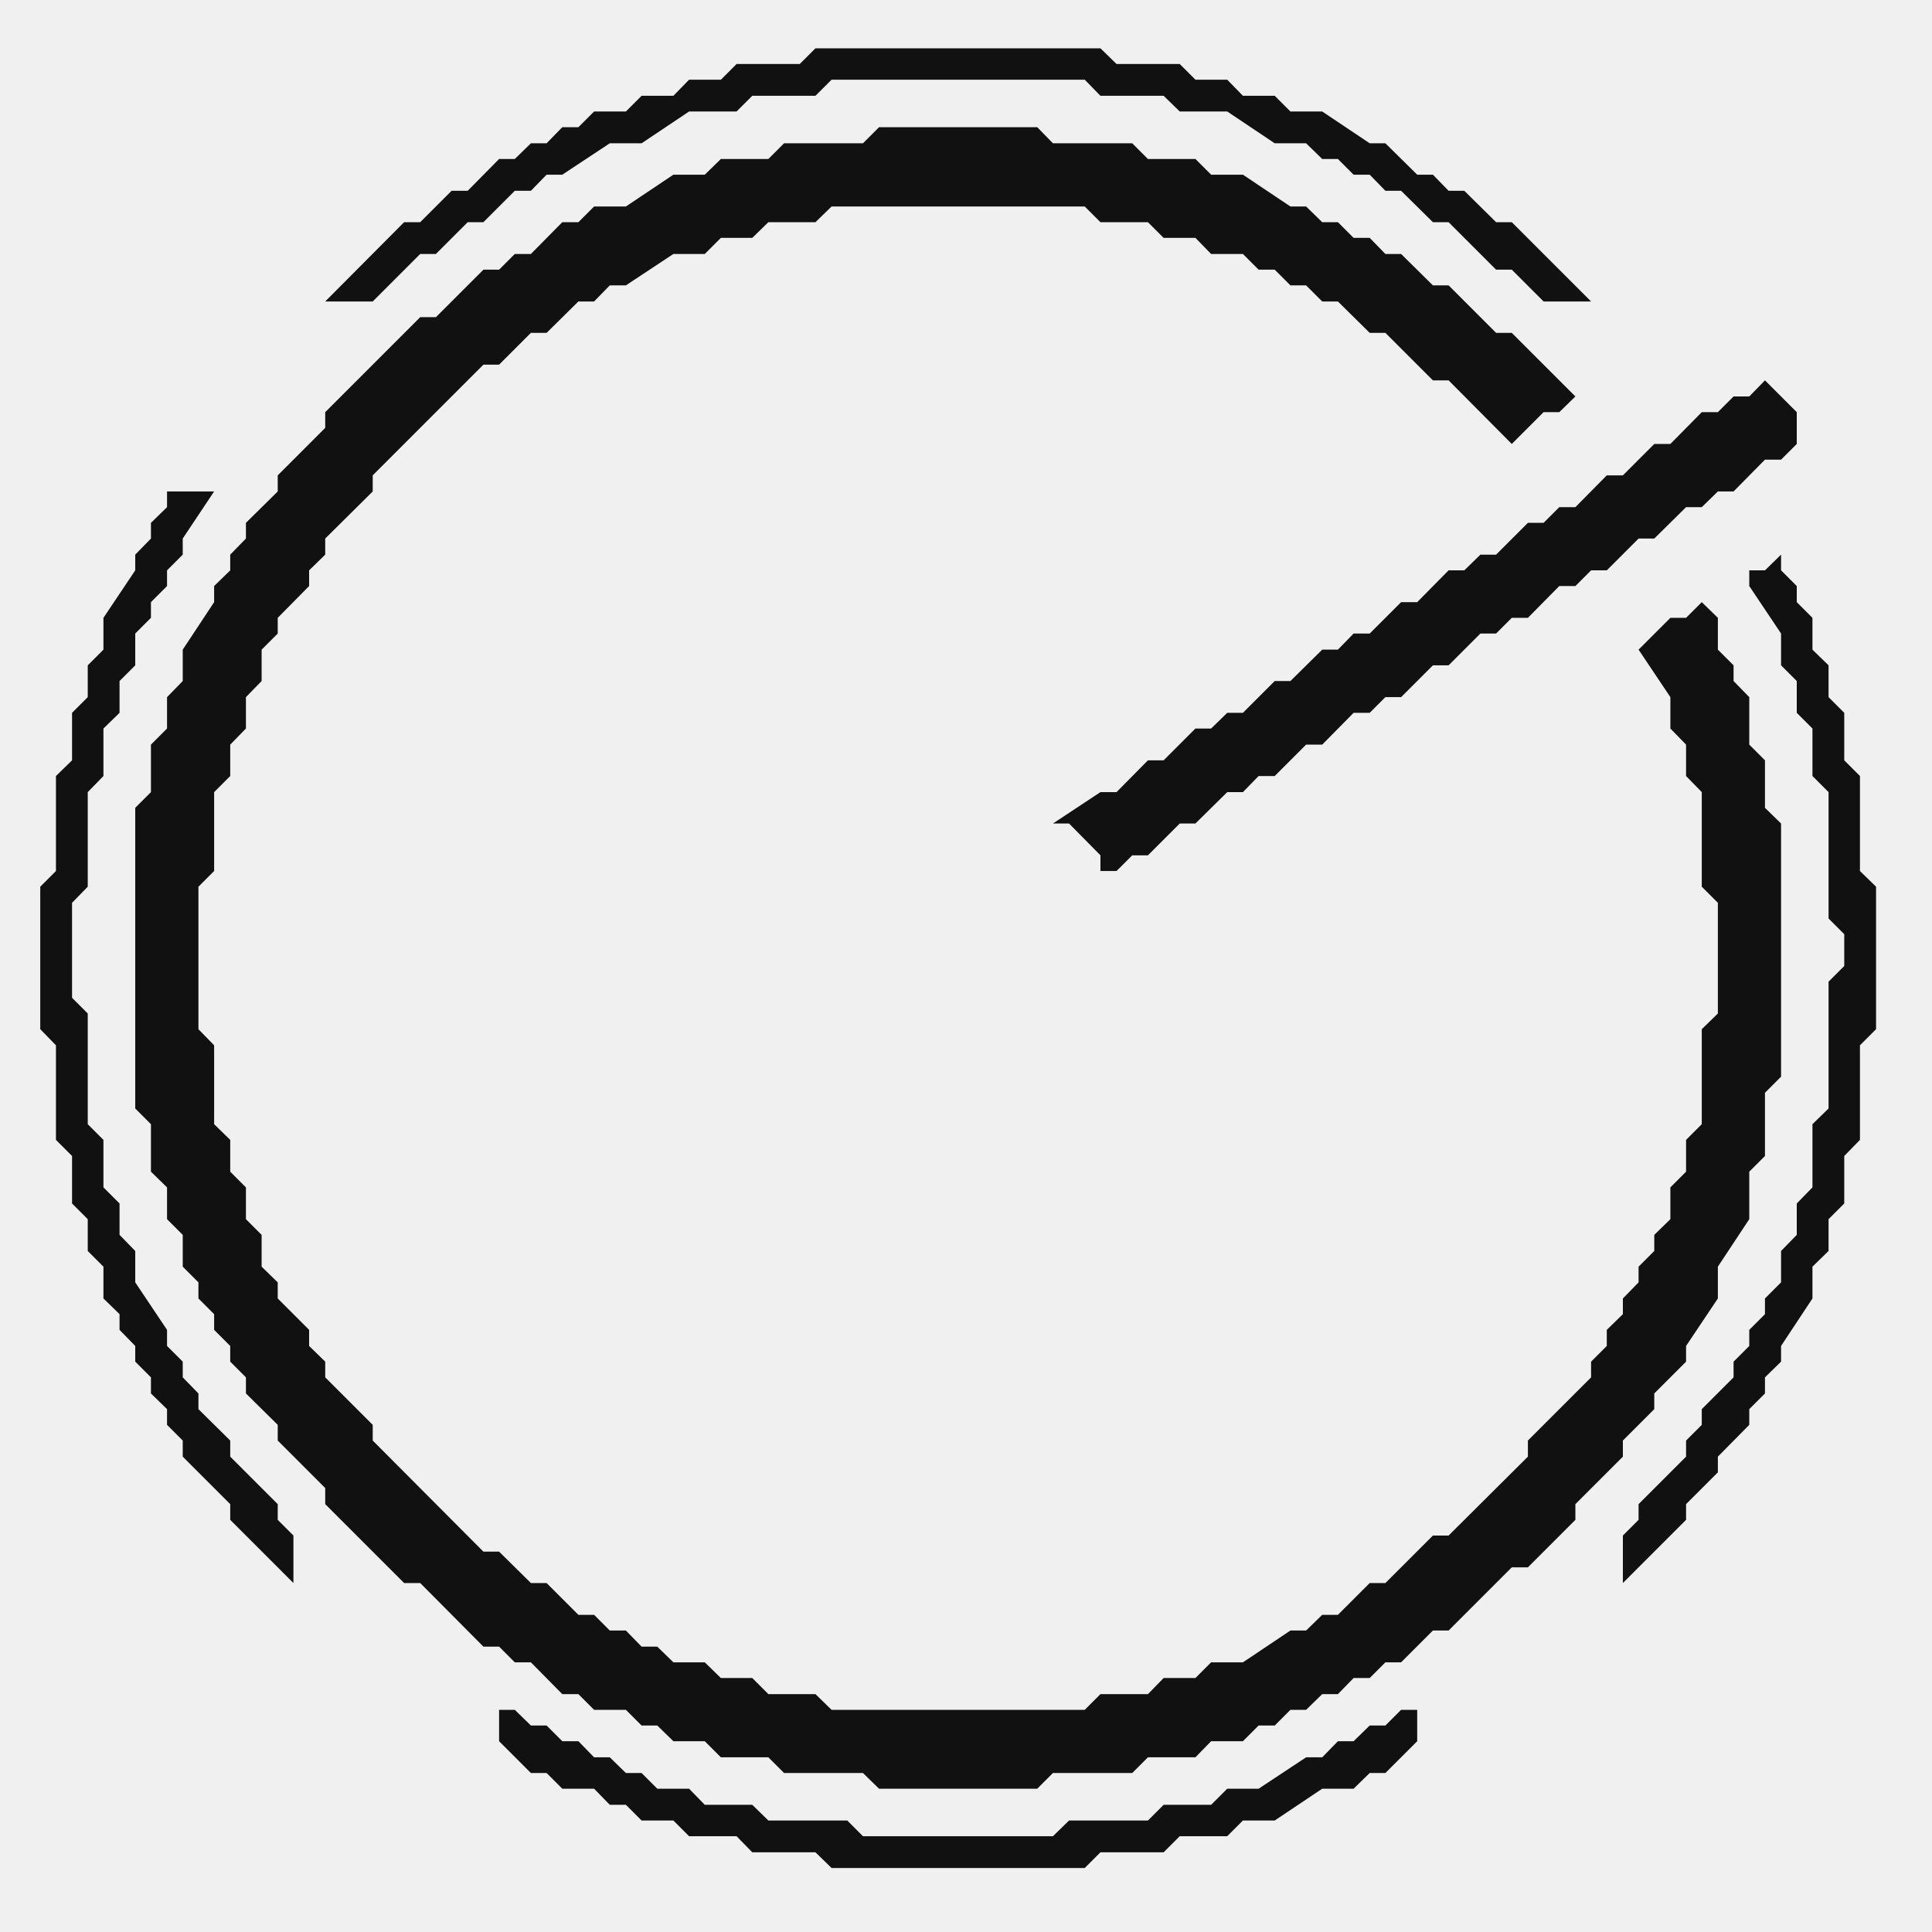
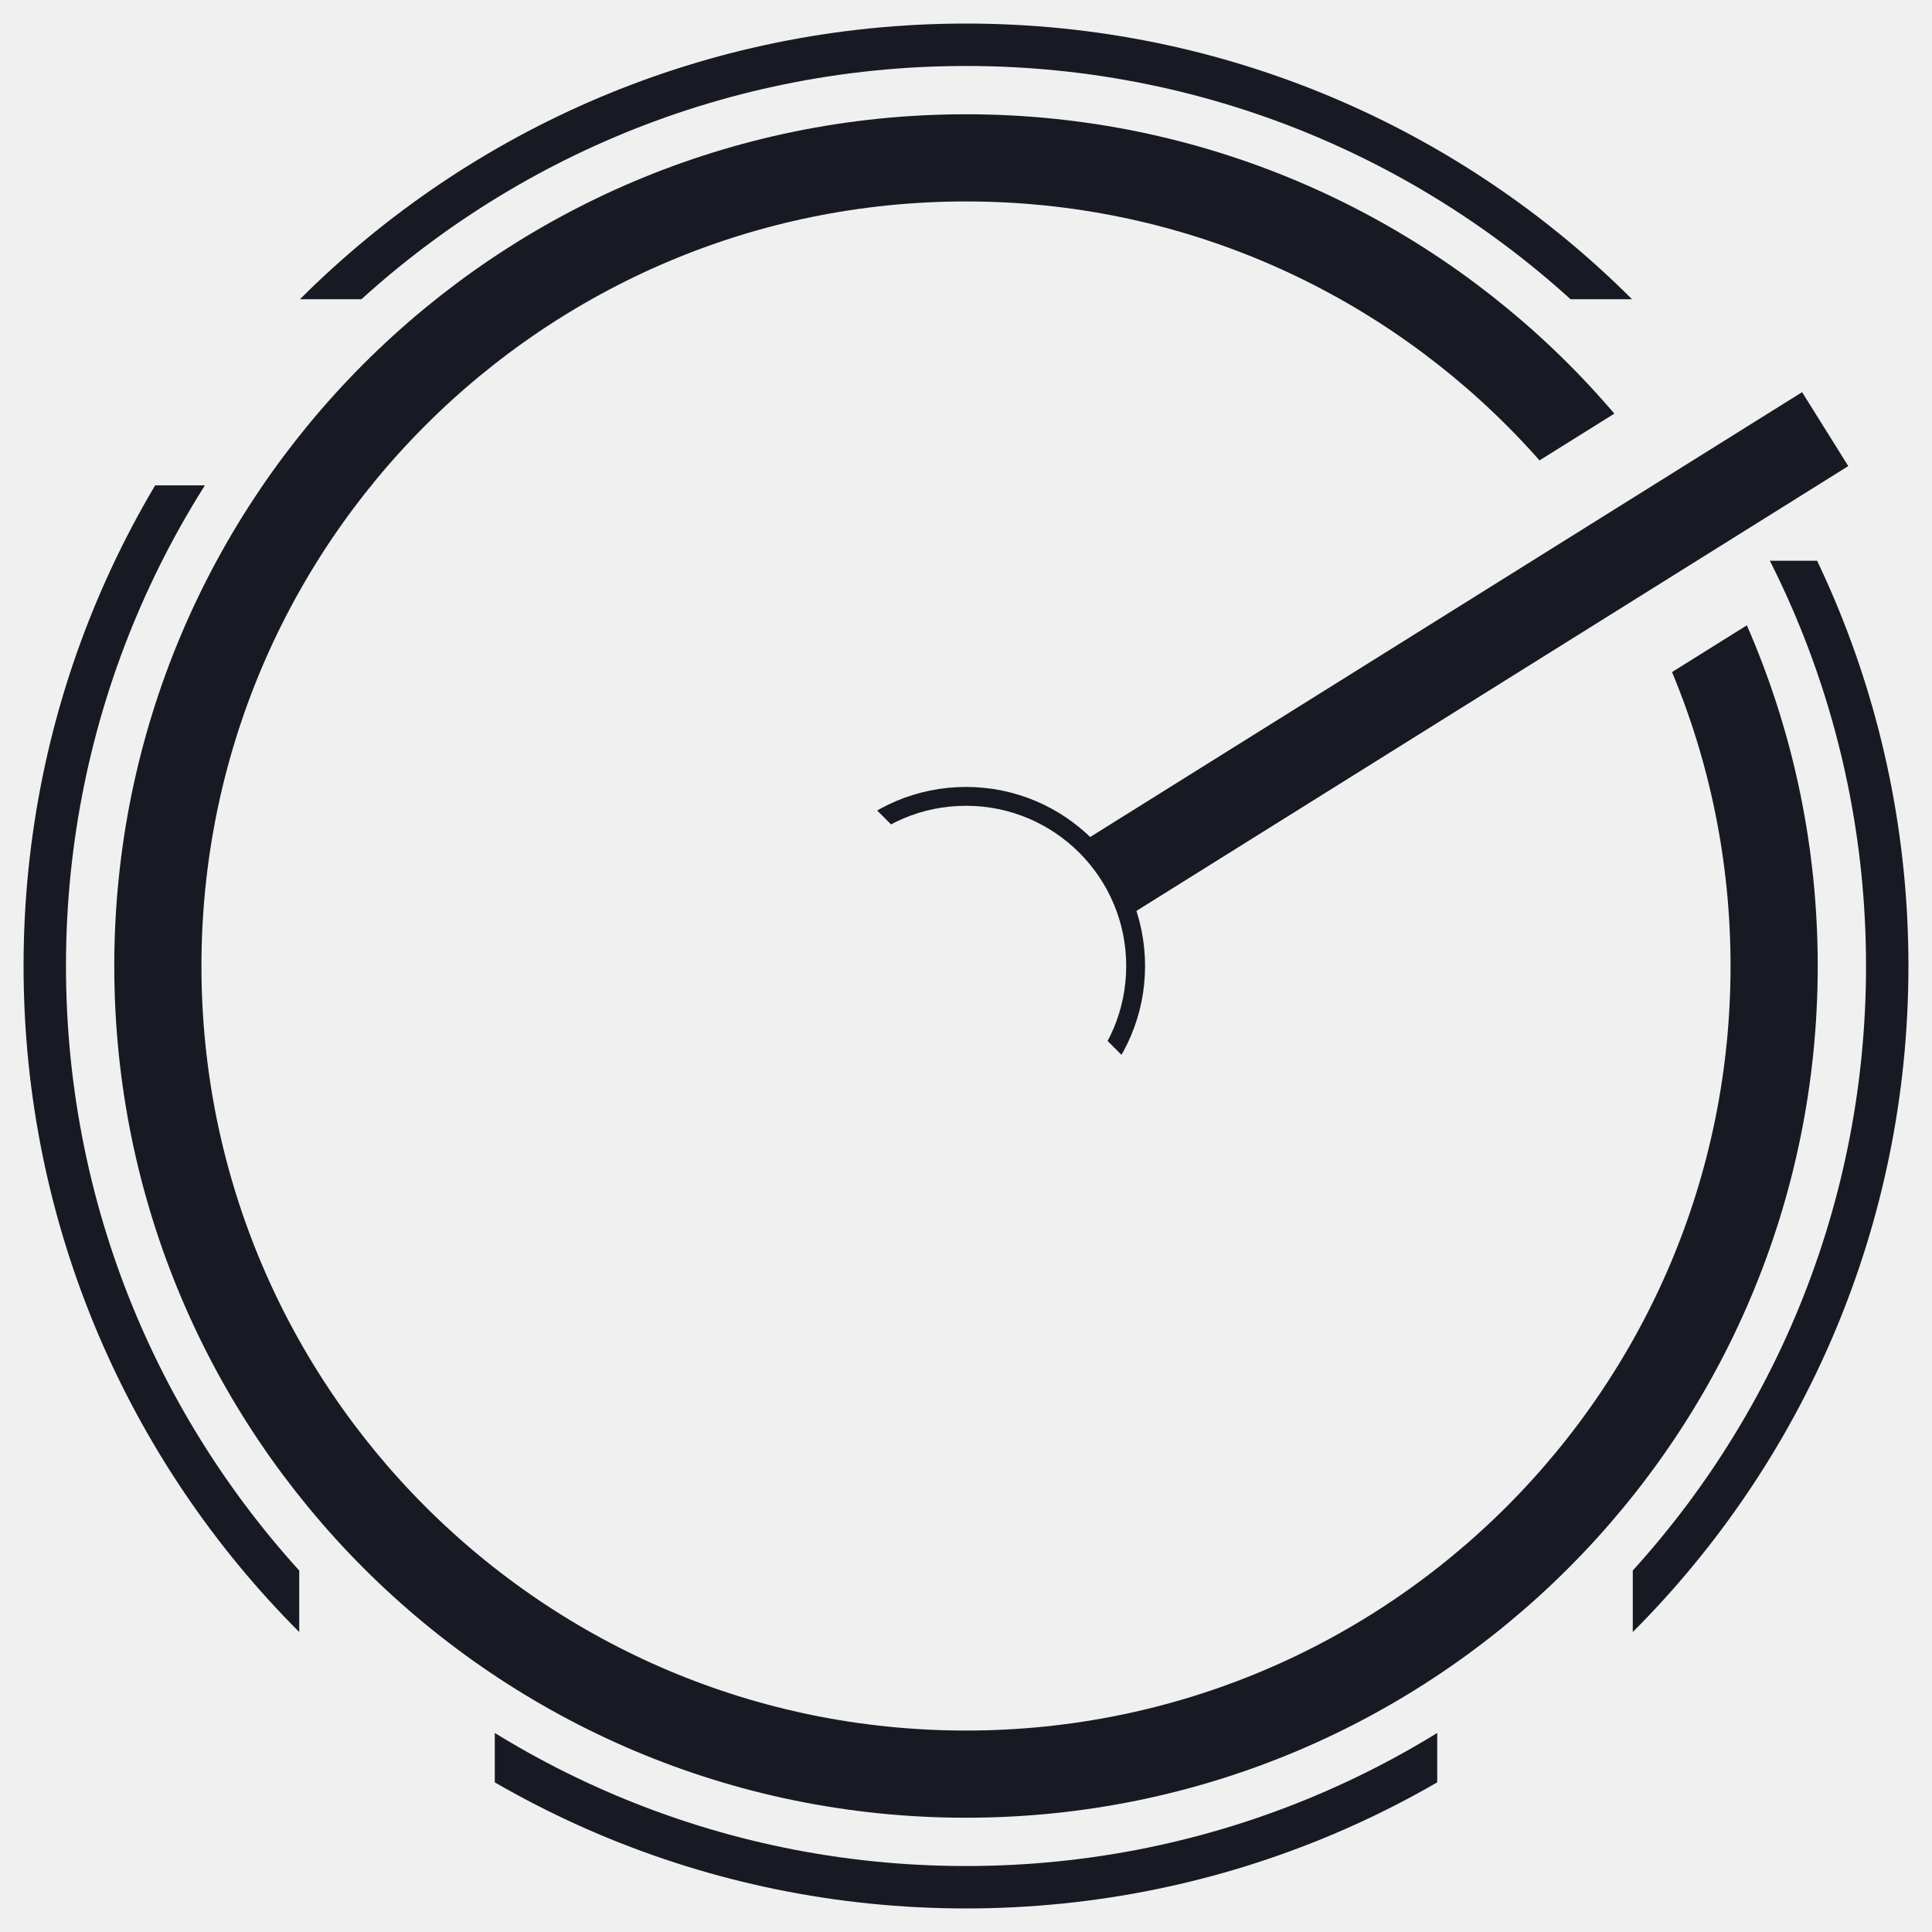
- <svg xmlns="http://www.w3.org/2000/svg" viewBox="0 0 48 48">
-   <path fill="#111" fill-rule="evenodd" d="M12.40,42.48 L12.40,43.26 L13.19,44.05 L13.58,44.05 L13.97,44.44 L14.76,44.44 L15.15,44.84 L15.55,44.84 L15.94,45.23 L16.73,45.23 L17.12,45.62 L18.30,45.62 L18.69,46.02 L20.26,46.02 L20.66,46.41 L26.95,46.41 L27.34,46.02 L28.91,46.02 L29.31,45.62 L30.49,45.62 L30.88,45.23 L31.67,45.23 L32.85,44.44 L33.63,44.44 L34.03,44.05 L34.42,44.05 L35.21,43.26 L35.21,42.48 L34.81,42.48 L34.42,42.87 L34.03,42.87 L33.63,43.26 L33.24,43.26 L32.85,43.66 L32.45,43.66 L31.27,44.44 L30.49,44.44 L30.09,44.84 L28.91,44.84 L28.52,45.23 L26.56,45.23 L26.16,45.62 L21.44,45.62 L21.05,45.23 L19.09,45.23 L18.69,44.84 L17.51,44.84 L17.12,44.44 L16.33,44.44 L15.94,44.05 L15.55,44.05 L15.15,43.66 L14.76,43.66 L14.37,43.26 L13.97,43.26 L13.58,42.87 L13.19,42.87 L12.79,42.48 Z M44.25,13.78 L43.85,14.17 L43.46,14.17 L43.46,14.56 L44.25,15.74 L44.25,16.53 L44.64,16.92 L44.64,17.71 L45.03,18.10 L45.03,19.28 L45.43,19.68 L45.43,22.82 L45.82,23.21 L45.82,24.00 L45.43,24.39 L45.43,27.54 L45.03,27.93 L45.03,29.50 L44.64,29.90 L44.64,30.68 L44.25,31.08 L44.25,31.86 L43.85,32.26 L43.85,32.65 L43.46,33.04 L43.46,33.44 L43.07,33.83 L43.07,34.22 L42.28,35.01 L42.28,35.40 L41.89,35.79 L41.89,36.19 L40.71,37.37 L40.71,37.76 L40.32,38.15 L40.32,39.33 L41.89,37.76 L41.89,37.37 L42.68,36.58 L42.68,36.19 L43.46,35.40 L43.46,35.01 L43.85,34.62 L43.85,34.22 L44.25,33.83 L44.25,33.44 L45.03,32.26 L45.03,31.47 L45.43,31.08 L45.43,30.29 L45.82,29.90 L45.82,28.72 L46.21,28.32 L46.21,25.97 L46.61,25.57 L46.61,22.03 L46.21,21.64 L46.21,19.28 L45.82,18.89 L45.82,17.71 L45.43,17.32 L45.43,16.53 L45.03,16.14 L45.03,15.35 L44.64,14.96 L44.64,14.56 L44.25,14.17 Z M4.15,12.21 L4.15,12.60 L3.75,12.99 L3.75,13.38 L3.36,13.78 L3.36,14.17 L2.57,15.35 L2.57,16.14 L2.18,16.53 L2.18,17.32 L1.79,17.71 L1.79,18.89 L1.39,19.28 L1.39,21.64 L1.00,22.03 L1.00,25.57 L1.39,25.97 L1.39,28.32 L1.79,28.72 L1.79,29.90 L2.18,30.29 L2.18,31.08 L2.57,31.47 L2.57,32.26 L2.97,32.65 L2.97,33.04 L3.36,33.44 L3.36,33.83 L3.75,34.22 L3.75,34.62 L4.15,35.01 L4.15,35.40 L4.54,35.79 L4.54,36.19 L5.72,37.37 L5.72,37.76 L7.29,39.33 L7.29,38.15 L6.90,37.76 L6.90,37.37 L5.72,36.19 L5.72,35.79 L4.93,35.01 L4.93,34.62 L4.54,34.22 L4.54,33.83 L4.15,33.44 L4.15,33.04 L3.36,31.86 L3.36,31.08 L2.97,30.68 L2.97,29.90 L2.57,29.50 L2.57,28.32 L2.18,27.93 L2.18,25.18 L1.79,24.79 L1.79,22.43 L2.18,22.03 L2.18,19.68 L2.57,19.28 L2.57,18.10 L2.97,17.71 L2.97,16.92 L3.36,16.53 L3.36,15.74 L3.75,15.35 L3.75,14.96 L4.15,14.56 L4.15,14.17 L4.54,13.78 L4.54,13.38 L5.32,12.21 Z M44.64,10.24 L43.85,9.45 L43.46,9.85 L43.07,9.85 L42.68,10.24 L42.28,10.24 L41.50,11.03 L41.10,11.03 L40.32,11.81 L39.92,11.81 L39.14,12.60 L38.74,12.60 L38.35,12.99 L37.96,12.99 L37.17,13.78 L36.78,13.78 L36.38,14.17 L35.99,14.17 L35.21,14.96 L34.81,14.96 L34.03,15.74 L33.63,15.74 L33.24,16.14 L32.85,16.14 L32.06,16.92 L31.67,16.92 L30.88,17.71 L30.49,17.71 L30.09,18.10 L29.70,18.10 L28.91,18.89 L28.52,18.89 L27.74,19.68 L27.34,19.68 L26.16,20.46 L25.77,20.07 L26.16,20.46 L26.56,20.46 L27.34,21.25 L27.34,21.64 L27.74,21.64 L28.13,21.25 L28.52,21.25 L29.31,20.46 L29.70,20.46 L30.49,19.68 L30.88,19.68 L31.27,19.28 L31.67,19.28 L32.45,18.50 L32.85,18.50 L33.63,17.71 L34.03,17.71 L34.42,17.32 L34.81,17.32 L35.60,16.53 L35.99,16.53 L36.78,15.74 L37.17,15.74 L37.56,15.35 L37.96,15.35 L38.74,14.56 L39.14,14.56 L39.53,14.17 L39.92,14.17 L40.71,13.38 L41.10,13.38 L41.89,12.60 L42.28,12.60 L42.68,12.21 L43.07,12.21 L43.85,11.42 L44.25,11.42 L44.64,11.03 Z M21.84,3.16 L21.44,3.56 L19.48,3.56 L19.09,3.95 L17.91,3.95 L17.51,4.34 L16.73,4.34 L15.55,5.13 L14.76,5.13 L14.37,5.52 L13.97,5.52 L13.19,6.31 L12.79,6.31 L12.40,6.70 L12.01,6.70 L10.83,7.88 L10.44,7.88 L8.08,10.24 L8.08,10.63 L6.90,11.81 L6.90,12.21 L6.11,12.99 L6.11,13.38 L5.72,13.78 L5.72,14.17 L5.32,14.56 L5.32,14.96 L4.54,16.14 L4.54,16.92 L4.15,17.32 L4.15,18.10 L3.75,18.50 L3.75,19.68 L3.36,20.07 L3.36,27.54 L3.75,27.93 L3.75,29.11 L4.15,29.50 L4.15,30.29 L4.54,30.68 L4.54,31.47 L4.93,31.86 L4.93,32.26 L5.32,32.65 L5.32,33.04 L5.72,33.44 L5.72,33.83 L6.11,34.22 L6.11,34.62 L6.90,35.40 L6.90,35.79 L8.08,36.97 L8.08,37.37 L10.04,39.33 L10.44,39.33 L12.01,40.91 L12.40,40.91 L12.79,41.30 L13.19,41.30 L13.97,42.09 L14.37,42.09 L14.76,42.48 L15.55,42.48 L15.94,42.87 L16.33,42.87 L16.73,43.26 L17.51,43.26 L17.91,43.66 L19.09,43.66 L19.48,44.05 L21.44,44.05 L21.84,44.44 L25.77,44.44 L26.16,44.05 L28.13,44.05 L28.52,43.66 L29.70,43.66 L30.09,43.26 L30.88,43.26 L31.27,42.87 L31.67,42.87 L32.06,42.48 L32.45,42.48 L32.85,42.09 L33.24,42.09 L33.63,41.69 L34.03,41.69 L34.42,41.30 L34.81,41.30 L35.60,40.51 L35.99,40.51 L37.56,38.94 L37.96,38.94 L39.14,37.76 L39.14,37.37 L40.32,36.19 L40.32,35.79 L41.10,35.01 L41.10,34.62 L41.89,33.83 L41.89,33.44 L42.68,32.26 L42.68,31.47 L43.46,30.29 L43.46,29.11 L43.85,28.72 L43.85,27.15 L44.25,26.75 L44.25,20.46 L43.85,20.07 L43.85,18.89 L43.46,18.50 L43.46,17.32 L43.07,16.92 L43.07,16.53 L42.68,16.14 L42.68,15.35 L42.28,14.96 L41.89,15.35 L41.50,15.35 L40.71,16.14 L41.50,17.32 L41.50,18.10 L41.89,18.50 L41.89,19.28 L42.28,19.68 L42.28,22.03 L42.68,22.43 L42.68,25.18 L42.28,25.57 L42.28,27.93 L41.89,28.32 L41.89,29.11 L41.50,29.50 L41.50,30.29 L41.10,30.68 L41.10,31.08 L40.71,31.47 L40.71,31.86 L40.32,32.26 L40.32,32.65 L39.92,33.04 L39.92,33.44 L39.53,33.83 L39.53,34.22 L37.96,35.79 L37.96,36.19 L35.99,38.15 L35.60,38.15 L34.42,39.33 L34.03,39.33 L33.24,40.12 L32.85,40.12 L32.45,40.51 L32.06,40.51 L30.88,41.30 L30.09,41.30 L29.70,41.69 L28.91,41.69 L28.52,42.09 L27.34,42.09 L26.95,42.48 L20.66,42.48 L20.26,42.09 L19.09,42.09 L18.69,41.69 L17.91,41.69 L17.51,41.30 L16.73,41.30 L16.33,40.91 L15.94,40.91 L15.55,40.51 L15.15,40.51 L14.76,40.12 L14.37,40.12 L13.58,39.33 L13.19,39.33 L12.40,38.55 L12.01,38.55 L9.26,35.79 L9.26,35.40 L8.08,34.22 L8.08,33.83 L7.68,33.44 L7.68,33.04 L6.90,32.26 L6.90,31.86 L6.50,31.47 L6.50,30.68 L6.11,30.29 L6.11,29.50 L5.72,29.11 L5.72,28.32 L5.32,27.93 L5.32,25.97 L4.93,25.57 L4.93,22.03 L5.32,21.64 L5.32,19.68 L5.72,19.28 L5.72,18.50 L6.11,18.10 L6.11,17.32 L6.50,16.92 L6.50,16.14 L6.90,15.74 L6.90,15.35 L7.68,14.56 L7.68,14.17 L8.08,13.78 L8.08,13.38 L9.26,12.21 L9.26,11.81 L12.01,9.06 L12.40,9.06 L13.19,8.27 L13.58,8.27 L14.37,7.49 L14.76,7.49 L15.15,7.09 L15.55,7.09 L16.73,6.31 L17.51,6.31 L17.91,5.91 L18.69,5.91 L19.09,5.52 L20.26,5.52 L20.66,5.13 L26.95,5.13 L27.34,5.52 L28.52,5.52 L28.91,5.91 L29.70,5.91 L30.09,6.31 L30.88,6.31 L31.27,6.70 L31.67,6.70 L32.06,7.09 L32.45,7.09 L32.85,7.49 L33.24,7.49 L34.03,8.27 L34.42,8.27 L35.60,9.45 L35.99,9.45 L37.56,11.03 L38.35,10.24 L38.74,10.24 L39.14,9.85 L37.56,8.27 L37.17,8.27 L35.99,7.09 L35.60,7.09 L34.81,6.31 L34.42,6.31 L34.03,5.91 L33.63,5.91 L33.24,5.52 L32.85,5.52 L32.45,5.13 L32.06,5.13 L30.88,4.34 L30.09,4.34 L29.70,3.95 L28.52,3.95 L28.13,3.56 L26.16,3.56 L25.77,3.16 Z M8.08,7.49 L9.26,7.49 L10.44,6.31 L10.83,6.31 L11.62,5.52 L12.01,5.52 L12.79,4.74 L13.19,4.74 L13.58,4.34 L13.97,4.34 L15.15,3.56 L15.94,3.56 L17.12,2.77 L18.30,2.77 L18.69,2.38 L20.26,2.38 L20.66,1.98 L26.95,1.98 L27.34,2.38 L28.91,2.38 L29.31,2.77 L30.49,2.77 L31.67,3.56 L32.45,3.56 L32.85,3.95 L33.24,3.95 L33.63,4.34 L34.03,4.34 L34.42,4.74 L34.81,4.74 L35.60,5.52 L35.99,5.52 L37.17,6.70 L37.56,6.70 L38.35,7.49 L39.53,7.49 L37.56,5.52 L37.17,5.52 L36.38,4.74 L35.99,4.74 L35.60,4.34 L35.21,4.34 L34.42,3.56 L34.03,3.56 L32.85,2.77 L32.06,2.77 L31.67,2.38 L30.88,2.38 L30.49,1.98 L29.70,1.98 L29.31,1.59 L27.74,1.59 L27.34,1.20 L20.26,1.20 L19.87,1.59 L18.30,1.59 L17.91,1.98 L17.12,1.98 L16.73,2.38 L15.94,2.38 L15.55,2.77 L14.76,2.77 L14.37,3.16 L13.97,3.16 L13.58,3.56 L13.19,3.56 L12.79,3.95 L12.40,3.95 L11.62,4.74 L11.22,4.74 L10.44,5.52 L10.04,5.52 Z" />
+ <svg xmlns="http://www.w3.org/2000/svg" viewBox="90 90 820 820" width="1000" height="1000" role="img" aria-labelledby="title description">
+   <defs>
+     <mask id="inner-ring-cut" maskUnits="userSpaceOnUse" x="-440" y="-440" width="880" height="880" style="mask-type:luminance">
+       <rect x="-440" y="-440" width="880" height="880" fill="white" />
+       <rect x="0" y="-53" width="480" height="106" transform="rotate(-32)" fill="black" />
+     </mask>
+     <clipPath id="outer-segments" clipPathUnits="userSpaceOnUse">
+       <rect x="-440" y="-440" width="880" height="157" />
+       <rect x="-440" y="-204" width="157" height="487" />
+       <rect x="283" y="-172" width="157" height="455" />
+       <rect x="-200" y="283" width="400" height="157" />
+       <rect transform="rotate(45)" x="-200" y="-80" width="400" height="60" />
+     </clipPath>
+     <mask id="beam-center-cut" maskUnits="userSpaceOnUse" x="-100" y="-440" width="580" height="540" style="mask-type:luminance">
+       <rect x="-100" y="-440" width="580" height="540" fill="white" />
+       <circle r="71" fill="black" />
+     </mask>
+     <filter id="soft-relief" x="-12%" y="-12%" width="124%" height="124%" color-interpolation-filters="sRGB">
+       <feGaussianBlur in="SourceAlpha" stdDeviation="1.6" result="soft-alpha" />
+       <feOffset in="soft-alpha" dx="0" dy="2" result="offset-alpha" />
+       <feFlood flood-color="#000000" flood-opacity="0.22" result="shadow-color" />
+       <feComposite in="shadow-color" in2="offset-alpha" operator="in" result="shadow" />
+       <feMerge>
+         <feMergeNode in="shadow" />
+         <feMergeNode in="SourceGraphic" />
+       </feMerge>
+     </filter>
+   </defs>
+   <g id="logo" transform="translate(500 500)" color="#171a23" fill="currentColor">
+     <g id="outer-arcs" clip-path="url(#outer-segments)">
+       <circle r="391" fill="none" stroke="currentColor" stroke-width="18" />
+     </g>
+     <g id="inner-ring" mask="url(#inner-ring-cut)">
+       <circle r="343" fill="none" stroke="currentColor" stroke-width="37" />
+     </g>
+     <g id="diagonal-beam" mask="url(#beam-center-cut)">
+       <rect x="0" y="-18.5" width="430" height="37" transform="rotate(-32)" />
+     </g>
+     <g id="center-crescent" clip-path="url(#outer-segments)">
+       <circle r="72" fill="none" stroke="currentColor" stroke-width="8" />
+     </g>
+   </g>
</svg>
